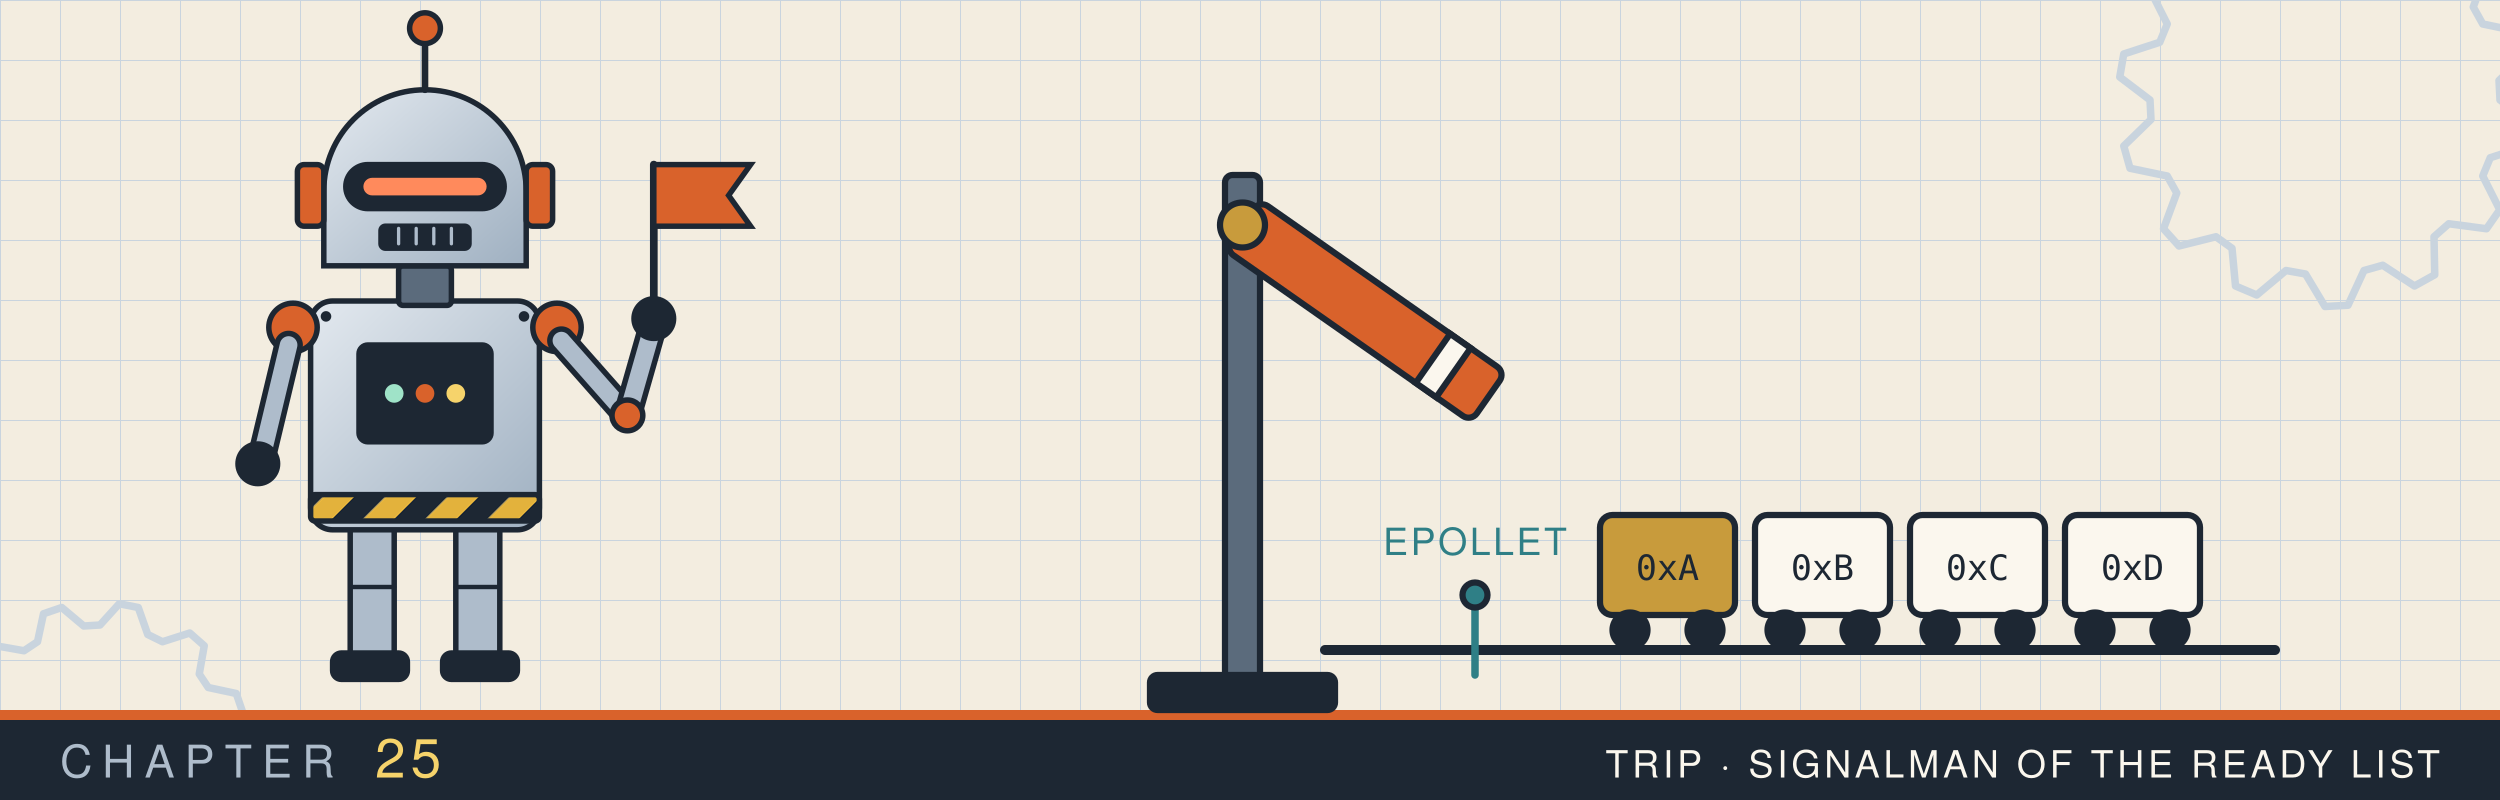
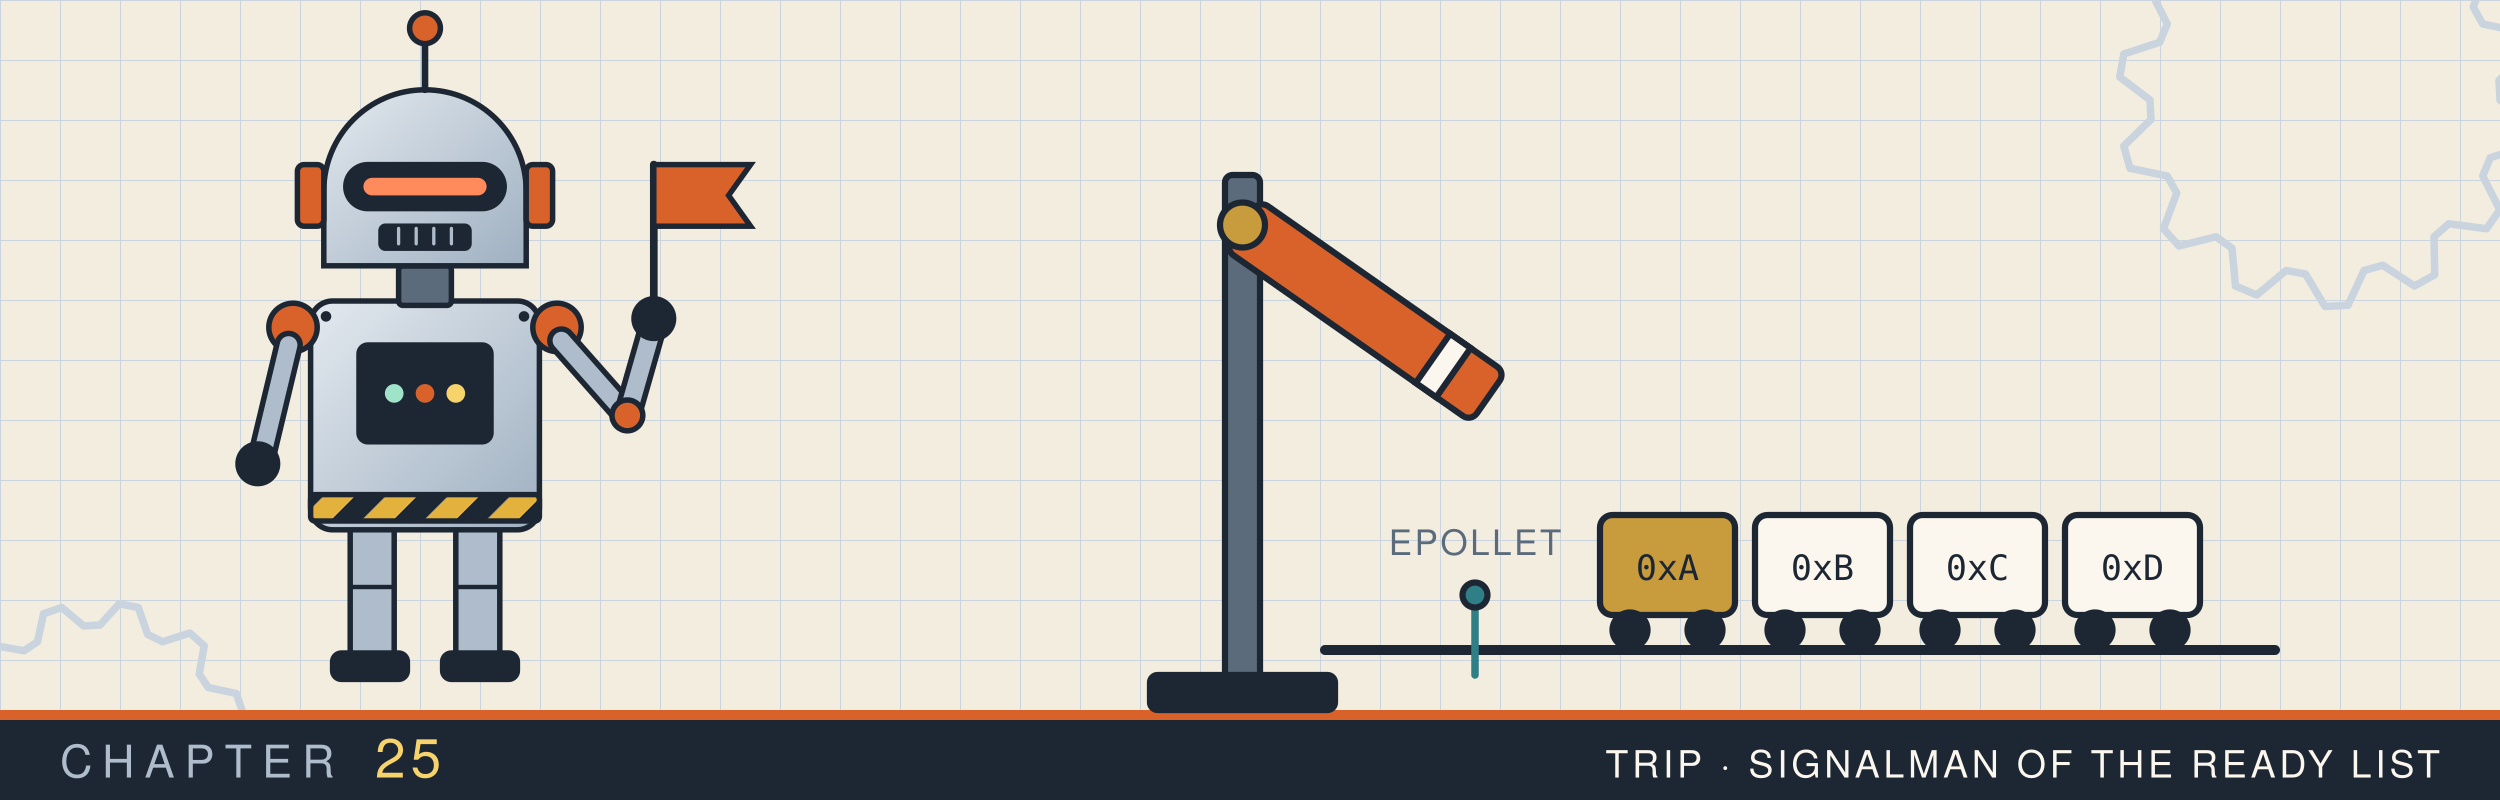
<svg xmlns="http://www.w3.org/2000/svg" viewBox="0 0 1000 320" width="1000" height="320">
  <defs>
    <pattern id="grid" width="24" height="24" patternUnits="userSpaceOnUse">
      <path d="M 24 0 L 0 0 0 24" fill="none" stroke="#c9d4de" stroke-width="0.8" />
    </pattern>
    <pattern id="hatch" width="6" height="6" patternUnits="userSpaceOnUse" patternTransform="rotate(45)">
      <line x1="0" y1="0" x2="0" y2="6" stroke="#1d2733" stroke-width="1.1" opacity="0.55" />
    </pattern>
    <pattern id="hatch-fine" width="4" height="4" patternUnits="userSpaceOnUse" patternTransform="rotate(-35)">
      <line x1="0" y1="0" x2="0" y2="4" stroke="#1d2733" stroke-width="0.7" opacity="0.4" />
    </pattern>
    <pattern id="stripes" width="20" height="20" patternUnits="userSpaceOnUse" patternTransform="rotate(45)">
      <rect width="10" height="20" fill="#1d2733" />
      <rect x="10" width="10" height="20" fill="#e3b23c" />
    </pattern>
    <linearGradient id="steel" x1="0" x2="1" y1="0" y2="1">
      <stop offset="0" stop-color="#e3e9ef" />
      <stop offset="1" stop-color="#9fb0c1" />
    </linearGradient>
    <linearGradient id="brass" x1="0" x2="0" y1="0" y2="1">
      <stop offset="0" stop-color="#e8c56b" />
      <stop offset="1" stop-color="#b3842c" />
    </linearGradient>
    <linearGradient id="copper" x1="0" x2="0" y1="0" y2="1">
      <stop offset="0" stop-color="#ee8a52" />
      <stop offset="1" stop-color="#b9471b" />
    </linearGradient>
  </defs>
  <rect x="0.0" y="0.0" width="1000.0" height="320.0" rx="0" fill="#f3ede0" stroke="none" stroke-width="0" />
  <rect x="0.0" y="0.0" width="1000.0" height="320.0" rx="0" fill="url(#grid)" stroke="none" stroke-width="0" />
  <polygon points="1000.0,40.0 1012.1,49.2 1010.5,58.4 996.1,63.1 993.1,70.4 999.9,83.9 994.6,91.5 979.5,89.5 973.6,94.7 973.9,109.9 965.8,114.4 953.1,106.1 945.6,108.2 939.2,122.1 930.0,122.6 922.2,109.6 914.4,108.2 902.7,118.0 894.2,114.4 892.8,99.3 886.4,94.7 871.6,98.4 865.4,91.5 870.7,77.2 866.9,70.4 852.0,67.3 849.5,58.4 860.4,47.8 860.0,40.0 847.9,30.8 849.5,21.6 863.9,16.9 866.9,9.6 860.1,-3.9 865.4,-11.5 880.5,-9.5 886.4,-14.7 886.1,-29.9 894.2,-34.4 906.9,-26.1 914.4,-28.2 920.8,-42.1 930.0,-42.6 937.8,-29.6 945.6,-28.2 957.3,-38.0 965.8,-34.4 967.2,-19.3 973.6,-14.7 988.4,-18.4 994.6,-11.5 989.3,2.8 993.1,9.6 1008.0,12.7 1010.5,21.6 999.6,32.2" fill="none" stroke="#c9d4de" stroke-width="3" stroke-linejoin="round" />
  <polygon points="90.0,300.0 98.5,307.7 97.0,315.3 86.2,319.1 83.3,325.0 86.8,335.9 81.7,341.7 70.4,339.7 65.0,343.3 62.6,354.5 55.3,357.0 46.5,349.6 40.0,350.0 32.3,358.5 24.7,357.0 20.9,346.2 15.0,343.3 4.1,346.8 -1.7,341.7 0.3,330.4 -3.3,325.0 -14.5,322.6 -17.0,315.3 -9.6,306.5 -10.0,300.0 -18.5,292.3 -17.0,284.7 -6.2,280.9 -3.3,275.0 -6.8,264.1 -1.7,258.3 9.6,260.3 15.0,256.7 17.4,245.5 24.7,243.0 33.5,250.4 40.0,250.0 47.7,241.5 55.3,243.0 59.1,253.8 65.0,256.7 75.9,253.2 81.7,258.3 79.7,269.6 83.3,275.0 94.5,277.4 97.0,284.7 89.6,293.5" fill="none" stroke="#c9d4de" stroke-width="3" stroke-linejoin="round" />
  <rect x="0.0" y="288.0" width="1000.0" height="32.0" rx="0" fill="#1d2733" stroke="none" stroke-width="0" />
  <rect x="0.0" y="284.0" width="1000.0" height="4.0" rx="0" fill="#d9622b" stroke="none" stroke-width="0" />
  <text x="24.0" y="311.0" font-family="DIN Condensed, Avenir Next Condensed, Helvetica Neue, sans-serif" font-size="18" fill="#aebccb" text-anchor="start" font-weight="normal" letter-spacing="4">CHAPTER</text>
  <text x="976.0" y="311.0" font-family="DIN Condensed, Avenir Next Condensed, Helvetica Neue, sans-serif" font-size="15" fill="#fbf7ee" text-anchor="end" font-weight="normal" letter-spacing="1.5">TRIP · SIGNALMAN OF THE READY LIST</text>
  <text x="150.0" y="311.0" font-family="DIN Condensed, Avenir Next Condensed, Helvetica Neue, sans-serif" font-size="22" fill="#f6d36b" text-anchor="start" font-weight="normal" letter-spacing="2">25</text>
  <g transform="translate(170.0 270.0) scale(0.88)">
    <rect x="-34.0" y="-70.0" width="20.0" height="64.0" rx="3" fill="#aebccb" stroke="#1d2733" stroke-width="2.5" />
    <rect x="14.0" y="-70.0" width="20.0" height="64.0" rx="3" fill="#aebccb" stroke="#1d2733" stroke-width="2.5" />
    <rect x="-42.0" y="-10.0" width="34.0" height="12.0" rx="4" fill="#1d2733" stroke="#1d2733" stroke-width="2.5" />
    <rect x="8.0" y="-10.0" width="34.0" height="12.0" rx="4" fill="#1d2733" stroke="#1d2733" stroke-width="2.5" />
    <line x1="-34.0" y1="-40.0" x2="-14.0" y2="-40.0" stroke="#1d2733" stroke-width="2" stroke-linecap="round" />
    <line x1="14.0" y1="-40.0" x2="34.0" y2="-40.0" stroke="#1d2733" stroke-width="2" stroke-linecap="round" />
    <rect x="-52.0" y="-170.0" width="104.0" height="104.0" rx="10" fill="url(#steel)" stroke="#1d2733" stroke-width="2.5" />
    <circle cx="-45.0" cy="-163.0" r="2.4" fill="#1d2733" />
    <circle cx="45.0" cy="-163.0" r="2.4" fill="#1d2733" />
    <circle cx="-45.0" cy="-73.0" r="2.4" fill="#1d2733" />
    <circle cx="45.0" cy="-73.0" r="2.4" fill="#1d2733" />
    <rect x="-30.0" y="-150.0" width="60.0" height="44.0" rx="4" fill="#1d2733" stroke="#1d2733" stroke-width="2.5" />
    <rect x="-52.0" y="-82.0" width="104.0" height="12.0" rx="2" fill="url(#stripes)" stroke="#1d2733" stroke-width="2.5" />
    <circle cx="-14.0" cy="-128.0" r="5.0" fill="#9fe3c8" stroke="#1d2733" stroke-width="1.5" />
    <circle cx="0.0" cy="-128.0" r="5.0" fill="#d9622b" stroke="#1d2733" stroke-width="1.5" />
    <circle cx="14.0" cy="-128.0" r="5.0" fill="#f6d36b" stroke="#1d2733" stroke-width="1.5" />
    <circle cx="-60.0" cy="-158.0" r="11.0" fill="#d9622b" stroke="#1d2733" stroke-width="2.5" />
    <line x1="-62.0" y1="-150.0" x2="-74.0" y2="-100.0" stroke="#1d2733" stroke-width="13" stroke-linecap="round" />
    <line x1="-62.0" y1="-150.0" x2="-74.0" y2="-100.0" stroke="#aebccb" stroke-width="8" stroke-linecap="round" />
    <circle cx="-76.0" cy="-96.0" r="9.0" fill="#1d2733" stroke="#1d2733" stroke-width="2.5" />
    <circle cx="60.0" cy="-158.0" r="11.0" fill="#d9622b" stroke="#1d2733" stroke-width="2.5" />
    <line x1="62.0" y1="-152.0" x2="92.0" y2="-118.0" stroke="#1d2733" stroke-width="13" stroke-linecap="round" />
    <line x1="62.0" y1="-152.0" x2="92.0" y2="-118.0" stroke="#aebccb" stroke-width="8" stroke-linecap="round" />
    <line x1="92.0" y1="-118.0" x2="104.0" y2="-160.0" stroke="#1d2733" stroke-width="13" stroke-linecap="round" />
    <line x1="92.0" y1="-118.0" x2="104.0" y2="-160.0" stroke="#aebccb" stroke-width="8" stroke-linecap="round" />
    <circle cx="92.0" cy="-118.0" r="7.0" fill="#d9622b" stroke="#1d2733" stroke-width="2.5" />
    <line x1="104.0" y1="-154.0" x2="104.0" y2="-232.0" stroke="#1d2733" stroke-width="3.5" stroke-linecap="round" />
    <path d="M 104.0 -232.0 h 44 l -10 14 l 10 14 h -44 z" fill="#d9622b" stroke="#1d2733" stroke-width="2.5" />
    <circle cx="104.0" cy="-162.0" r="9.0" fill="#1d2733" stroke="#1d2733" stroke-width="2.5" />
    <rect x="-12.0" y="-186.0" width="24.0" height="18.0" rx="2" fill="#5b6b7c" stroke="#1d2733" stroke-width="2.5" />
    <path d="M -46 -186 v -34 a 46 46 0 0 1 92 0 v 34 z" fill="url(#steel)" stroke="#1d2733" stroke-width="2.5" />
    <rect x="-58.0" y="-232.0" width="12.0" height="28.0" rx="3" fill="#d9622b" stroke="#1d2733" stroke-width="2.5" />
    <rect x="46.0" y="-232.0" width="12.0" height="28.0" rx="3" fill="#d9622b" stroke="#1d2733" stroke-width="2.5" />
    <rect x="-36.0" y="-232.0" width="72.0" height="20.0" rx="10" fill="#1d2733" stroke="#1d2733" stroke-width="2.5" />
    <rect x="-28.0" y="-226.0" width="56.0" height="8.0" rx="4" fill="#ff8a5c" stroke="none" stroke-width="0" />
    <rect x="-20.0" y="-204.0" width="40.0" height="10.0" rx="2" fill="#1d2733" stroke="#1d2733" stroke-width="2.5" />
    <line x1="-12.0" y1="-203.0" x2="-12.0" y2="-196.0" stroke="#aebccb" stroke-width="1.5" stroke-linecap="round" />
    <line x1="-4.0" y1="-203.0" x2="-4.0" y2="-196.0" stroke="#aebccb" stroke-width="1.5" stroke-linecap="round" />
    <line x1="4.0" y1="-203.0" x2="4.0" y2="-196.0" stroke="#aebccb" stroke-width="1.5" stroke-linecap="round" />
    <line x1="12.0" y1="-203.0" x2="12.0" y2="-196.0" stroke="#aebccb" stroke-width="1.5" stroke-linecap="round" />
    <line x1="0.0" y1="-266.0" x2="0.0" y2="-290.0" stroke="#1d2733" stroke-width="3" stroke-linecap="round" />
    <circle cx="0.0" cy="-294.0" r="7.0" fill="#d9622b" stroke="#1d2733" stroke-width="2.5" />
  </g>
  <rect x="490.0" y="70.0" width="14.0" height="210.0" rx="3" fill="#5b6b7c" stroke="#1d2733" stroke-width="2.5" />
  <rect x="460.0" y="270.0" width="74.0" height="14.0" rx="3" fill="#1d2733" stroke="#1d2733" stroke-width="2.5" />
  <g transform="rotate(35 497.0 90.0)">
    <rect x="497.0" y="78.0" width="120.0" height="24.0" rx="4" fill="#d9622b" stroke="#1d2733" stroke-width="2.5" />
    <rect x="590.0" y="78.0" width="10.0" height="24.0" rx="0" fill="#fbf7ee" stroke="#1d2733" stroke-width="2.5" />
  </g>
  <circle cx="497.0" cy="90.0" r="9.0" fill="#c89b3c" stroke="#1d2733" stroke-width="2.5" />
  <line x1="530.0" y1="260.0" x2="910.0" y2="260.0" stroke="#1d2733" stroke-width="4" stroke-linecap="round" />
  <rect x="640.0" y="206.0" width="54.0" height="40.0" rx="5" fill="#c89b3c" stroke="#1d2733" stroke-width="2.5" />
  <text x="667.0" y="232.0" font-family="Menlo, monospace" font-size="14" fill="#1d2733" text-anchor="middle" font-weight="normal" letter-spacing="0">0xA</text>
  <circle cx="652.0" cy="252.0" r="7.0" fill="#1d2733" stroke="#1d2733" stroke-width="2.5" />
  <circle cx="682.0" cy="252.0" r="7.0" fill="#1d2733" stroke="#1d2733" stroke-width="2.5" />
  <rect x="702.0" y="206.0" width="54.0" height="40.0" rx="5" fill="#fbf7ee" stroke="#1d2733" stroke-width="2.5" />
  <text x="729.0" y="232.0" font-family="Menlo, monospace" font-size="14" fill="#1d2733" text-anchor="middle" font-weight="normal" letter-spacing="0">0xB</text>
  <circle cx="714.0" cy="252.0" r="7.0" fill="#1d2733" stroke="#1d2733" stroke-width="2.5" />
  <circle cx="744.0" cy="252.0" r="7.0" fill="#1d2733" stroke="#1d2733" stroke-width="2.5" />
  <rect x="764.0" y="206.0" width="54.0" height="40.0" rx="5" fill="#fbf7ee" stroke="#1d2733" stroke-width="2.5" />
  <text x="791.0" y="232.0" font-family="Menlo, monospace" font-size="14" fill="#1d2733" text-anchor="middle" font-weight="normal" letter-spacing="0">0xC</text>
  <circle cx="776.0" cy="252.0" r="7.0" fill="#1d2733" stroke="#1d2733" stroke-width="2.5" />
  <circle cx="806.0" cy="252.0" r="7.0" fill="#1d2733" stroke="#1d2733" stroke-width="2.5" />
  <rect x="826.0" y="206.0" width="54.0" height="40.0" rx="5" fill="#fbf7ee" stroke="#1d2733" stroke-width="2.5" />
  <text x="853.0" y="232.0" font-family="Menlo, monospace" font-size="14" fill="#1d2733" text-anchor="middle" font-weight="normal" letter-spacing="0">0xD</text>
  <circle cx="838.0" cy="252.0" r="7.0" fill="#1d2733" stroke="#1d2733" stroke-width="2.5" />
  <circle cx="868.0" cy="252.0" r="7.0" fill="#1d2733" stroke="#1d2733" stroke-width="2.5" />
  <line x1="590.0" y1="240.0" x2="590.0" y2="270.0" stroke="#2f7f86" stroke-width="3" stroke-linecap="round" />
  <circle cx="590.0" cy="238.0" r="5.0" fill="#2f7f86" stroke="#1d2733" stroke-width="2.5" />
-   <text x="590.0" y="222.0" font-family="DIN Condensed, Avenir Next Condensed, Helvetica Neue, sans-serif" font-size="15" fill="#2f7f86" text-anchor="middle" font-weight="normal" letter-spacing="1">EPOLLET</text>
+   <text x="590.0" y="222.0" font-family="DIN Condensed, Avenir Next Condensed, Helvetica Neue, sans-serif" font-size="14" fill="#5b6b7c" text-anchor="middle" font-weight="normal" letter-spacing="1">EPOLLET</text>
</svg>
